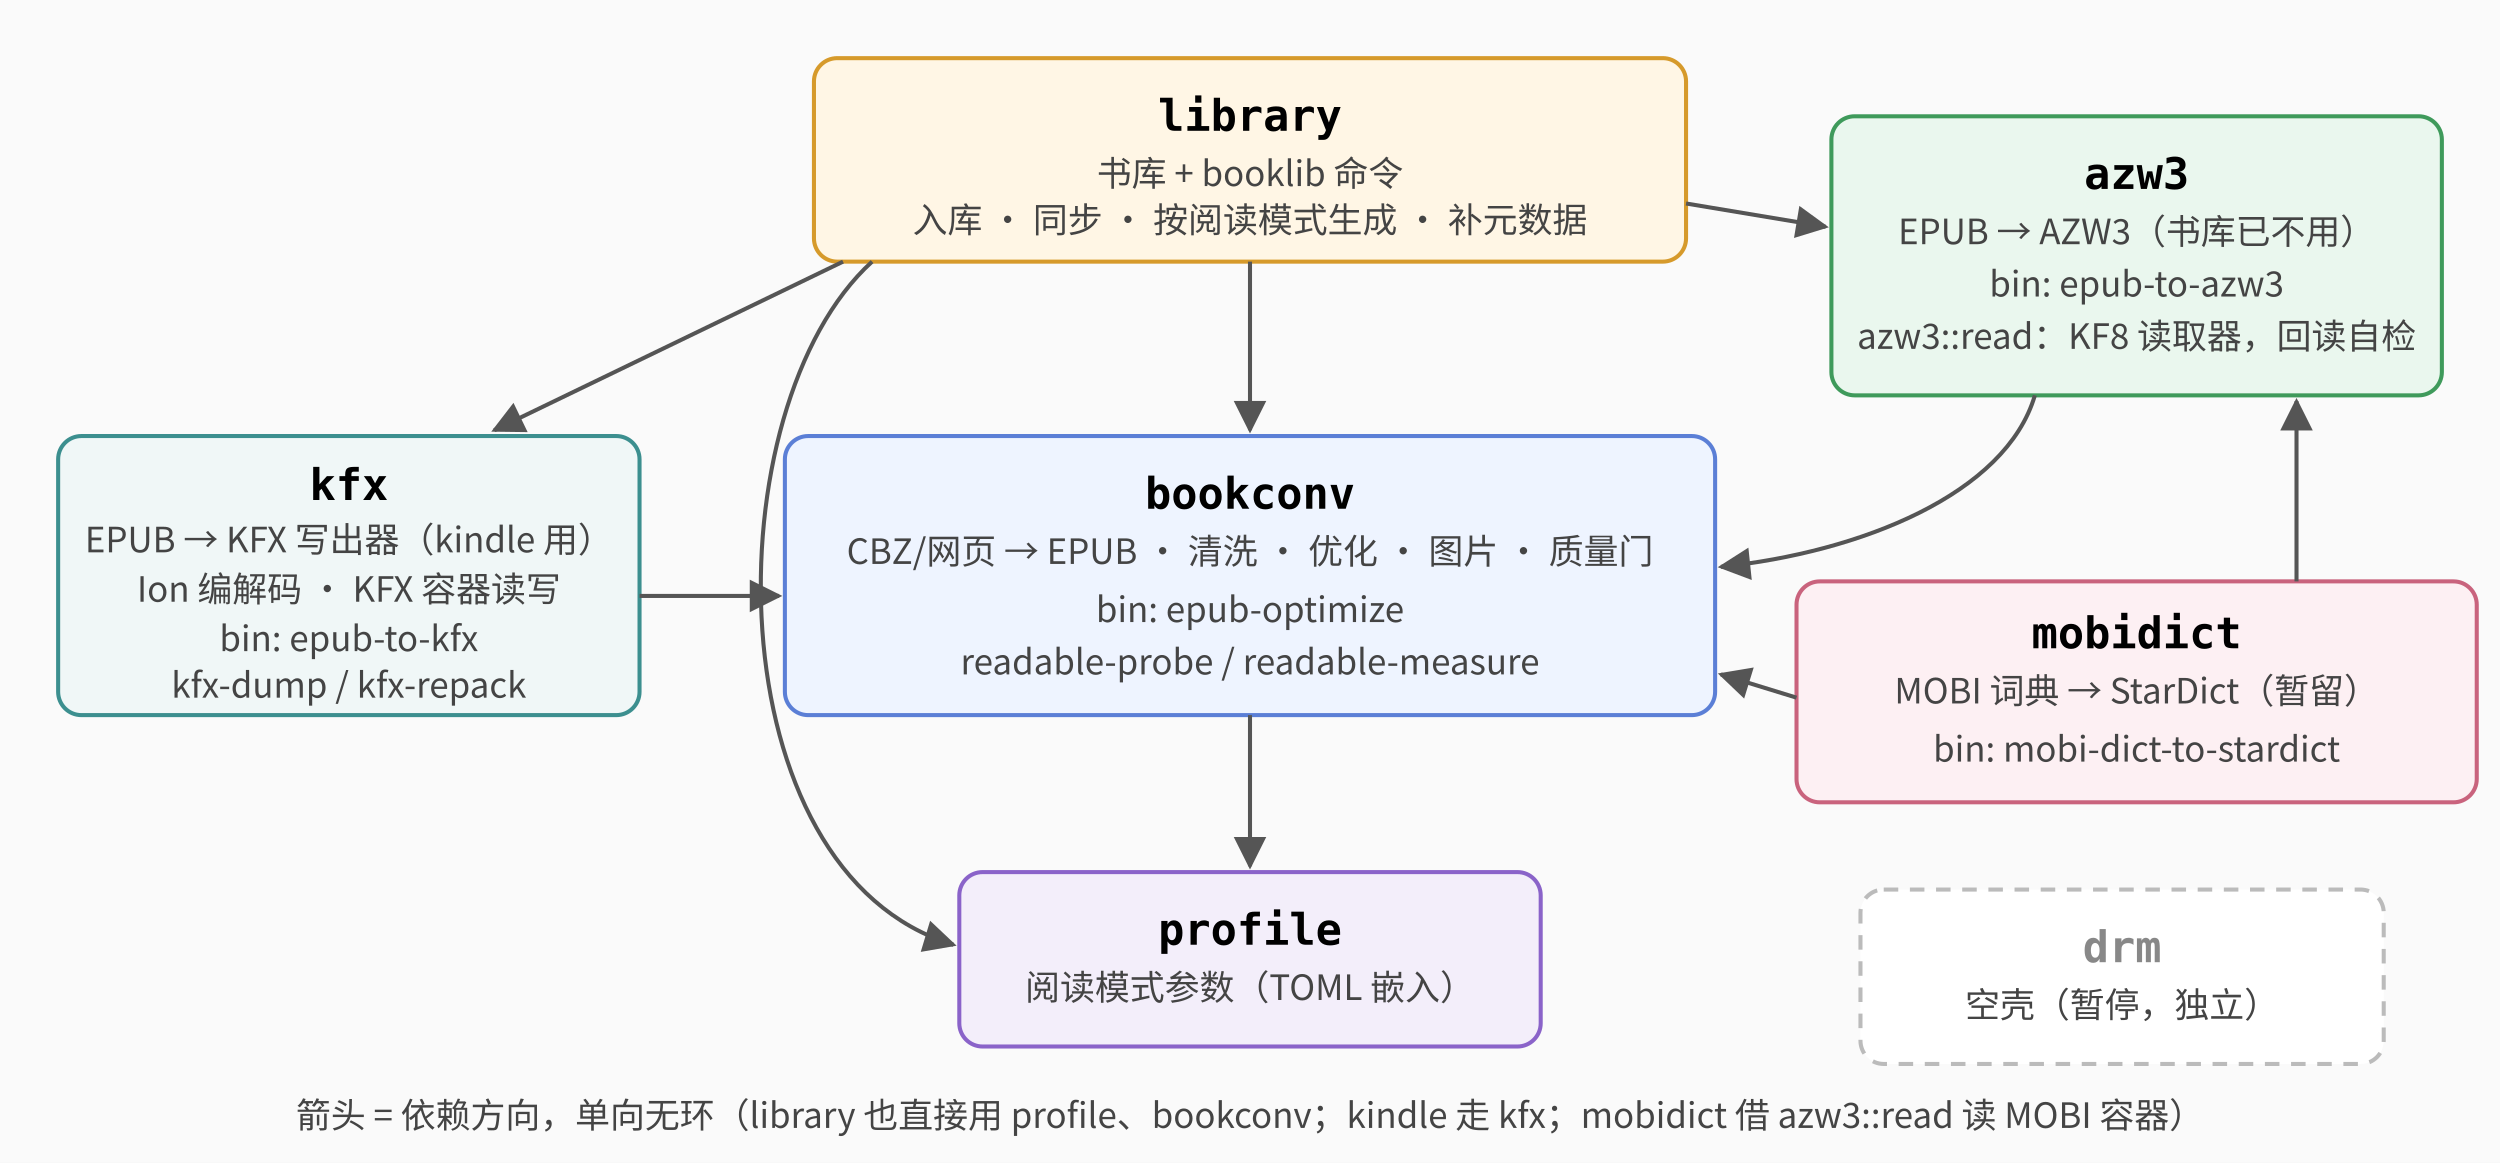
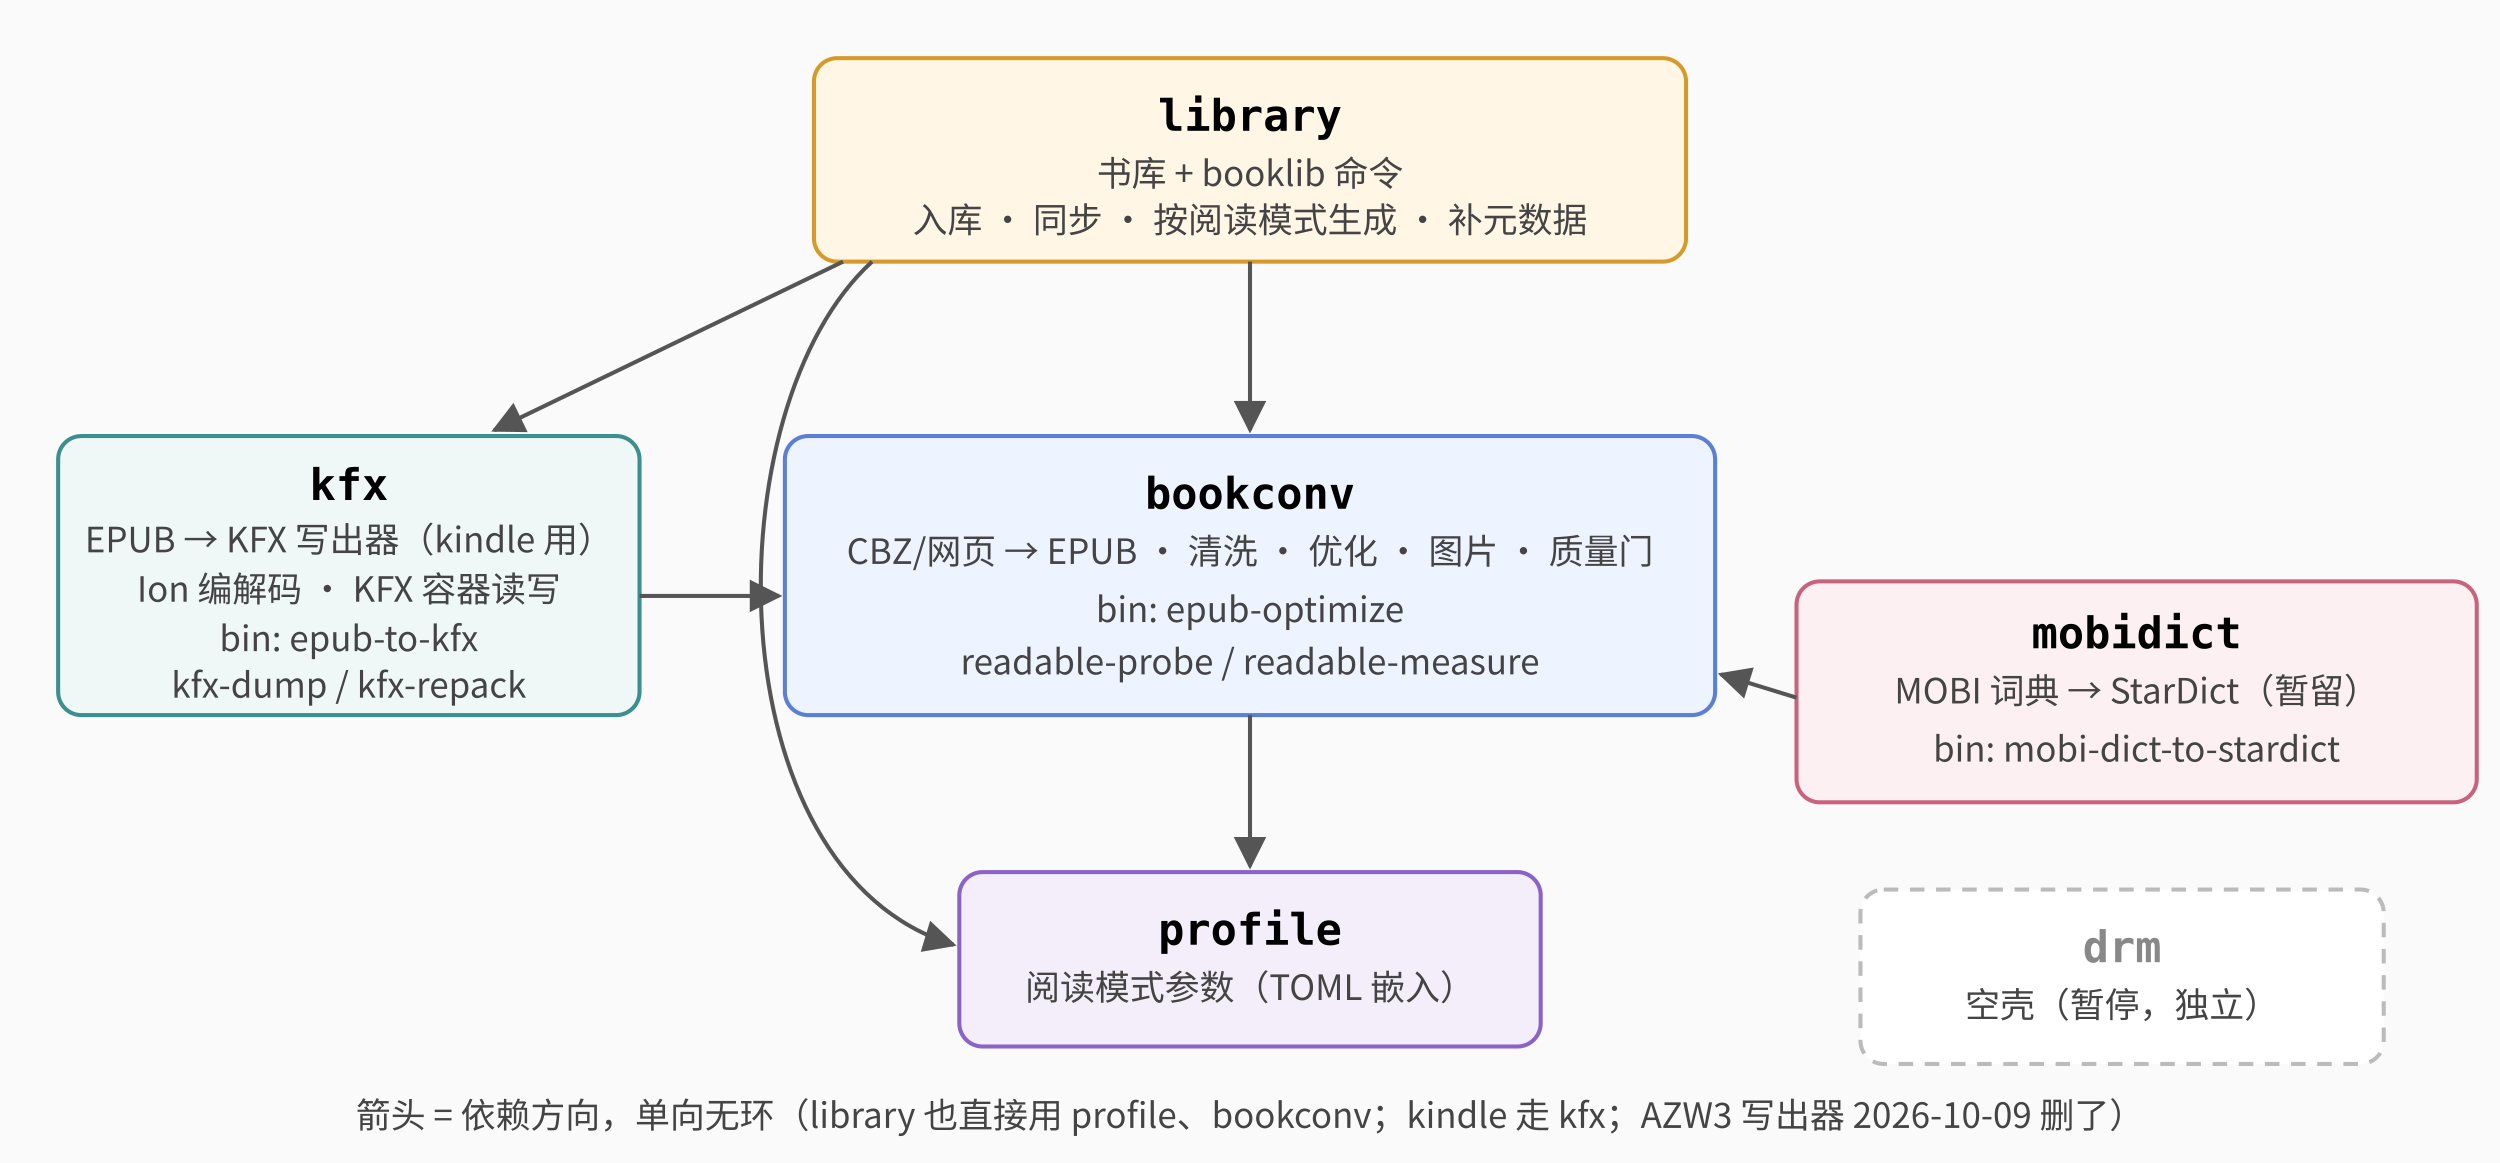
<svg xmlns="http://www.w3.org/2000/svg" viewBox="0 0 860 400" font-family="'Noto Sans CJK SC','PingFang SC','Microsoft YaHei',sans-serif" font-size="14">
  <defs>
    <marker id="a" viewBox="0 0 10 10" refX="9" refY="5" markerWidth="8" markerHeight="8" orient="auto">
      <path d="M0 0L10 5L0 10z" fill="#555" />
    </marker>
    <style>
      .c{stroke-width:1.4;rx:8}
      .n{font-weight:bold;font-size:15px;font-family:monospace}
      .s{font-size:12px;fill:#444}
      .l{stroke:#555;stroke-width:1.4;fill:none}
    </style>
  </defs>
  <rect width="860" height="400" fill="#fafafa" />
  <rect class="c" x="280" y="20" width="300" height="70" fill="#fff6e5" stroke="#d69a2b" />
  <text x="430" y="45" text-anchor="middle" class="n">library</text>
  <text x="430" y="64" text-anchor="middle" class="s">书库 + booklib 命令</text>
  <text x="430" y="80" text-anchor="middle" class="s">入库 · 同步 · 按阅读模式生成 · 补元数据</text>
  <rect class="c" x="270" y="150" width="320" height="96" fill="#eef4ff" stroke="#5b7fd6" />
  <text x="430" y="175" text-anchor="middle" class="n">bookconv</text>
  <text x="430" y="194" text-anchor="middle" class="s">CBZ/网页 → EPUB · 清洗 · 优化 · 图片 · 质量门</text>
  <text x="430" y="214" text-anchor="middle" class="s">bin: epub-optimize</text>
  <text x="430" y="232" text-anchor="middle" class="s">readable-probe / readable-measure</text>
  <rect class="c" x="330" y="300" width="200" height="60" fill="#f3eefa" stroke="#8a63c9" />
  <text x="430" y="325" text-anchor="middle" class="n">profile</text>
  <text x="430" y="344" text-anchor="middle" class="s">阅读模式参数（TOML 嵌入）</text>
-   <rect class="c" x="630" y="40" width="210" height="96" fill="#eaf7ee" stroke="#3f9a5b" />
-   <text x="735" y="65" text-anchor="middle" class="n">azw3</text>
-   <text x="735" y="84" text-anchor="middle" class="s">EPUB → AZW3（书库已不用）</text>
-   <text x="735" y="102" text-anchor="middle" class="s">bin: epub-to-azw3</text>
-   <text x="735" y="120" text-anchor="middle" class="s">azw3::read：KF8 读取器，回读自检</text>
  <rect class="c" x="618" y="200" width="234" height="76" fill="#fdf0f3" stroke="#c9637d" />
  <text x="735" y="223" text-anchor="middle" class="n">mobidict</text>
  <text x="735" y="242" text-anchor="middle" class="s">MOBI 词典 → StarDict（暂留）</text>
  <text x="735" y="262" text-anchor="middle" class="s">bin: mobi-dict-to-stardict</text>
  <rect class="c" x="640" y="306" width="180" height="60" fill="#fff" stroke="#bbb" stroke-dasharray="5 4" />
  <text x="730" y="331" text-anchor="middle" class="n" fill="#888">drm</text>
  <text x="730" y="350" text-anchor="middle" class="s">空壳（暂停，独立）</text>
  <rect class="c" x="20" y="150" width="200" height="96" fill="#f0f7f7" stroke="#3c8f8f" />
  <text x="120" y="172" text-anchor="middle" class="n">kfx</text>
  <text x="120" y="190" text-anchor="middle" class="s">EPUB → KFX 写出器（kindle 用）</text>
  <text x="120" y="207" text-anchor="middle" class="s">Ion 编解码 · KFX 容器读写</text>
  <text x="120" y="224" text-anchor="middle" class="s">bin: epub-to-kfx</text>
  <text x="120" y="240" text-anchor="middle" class="s">kfx-dump / kfx-repack</text>
  <path class="l" d="M430 90 L430 148" marker-end="url(#a)" />
  <path class="l" d="M430 246 L430 298" marker-end="url(#a)" />
  <path class="l" d="M300 90 C245 140 245 300 328 325" marker-end="url(#a)" />
  <path class="l" d="M290 90 L170 148" marker-end="url(#a)" />
  <path class="l" d="M220 205 L268 205" marker-end="url(#a)" />
-   <path class="l" d="M580 70 L628 78" marker-end="url(#a)" />
-   <path class="l" d="M700 136 C690 170 640 190 592 195" marker-end="url(#a)" />
-   <path class="l" d="M790 200 L790 138" marker-end="url(#a)" />
  <path class="l" d="M618 240 L592 232" marker-end="url(#a)" />
-   <text x="430" y="388" text-anchor="middle" class="s">箭头 = 依赖方向，单向无环（library 也直接用 profile、bookconv；kindle 走 kfx；mobidict 借 azw3::read 读 MOBI 容器）</text>
+   <text x="430" y="388" text-anchor="middle" class="s">箭头 = 依赖方向，单向无环（library 也直接用 profile、bookconv；kindle 走 kfx；AZW3 写出器 2026-10-09 删了）</text>
</svg>
